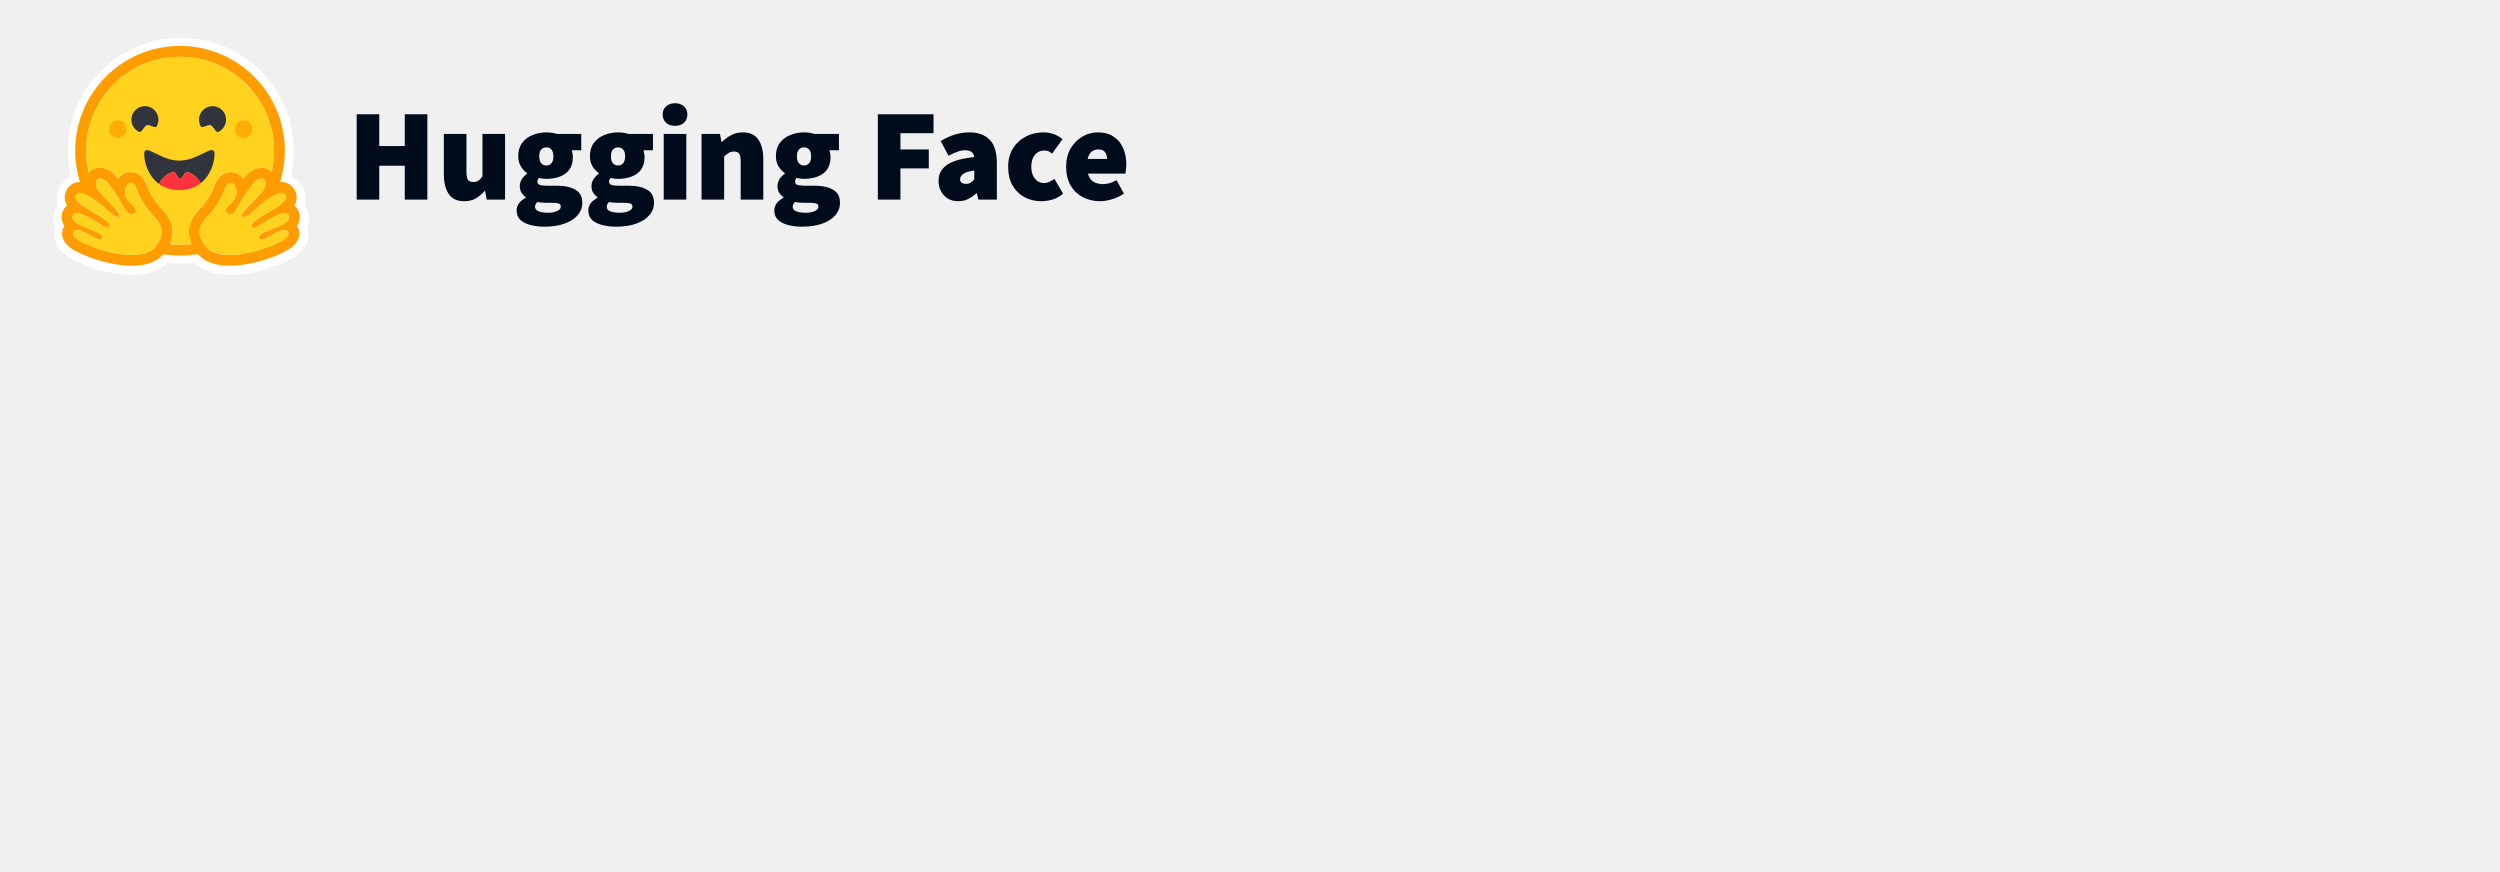
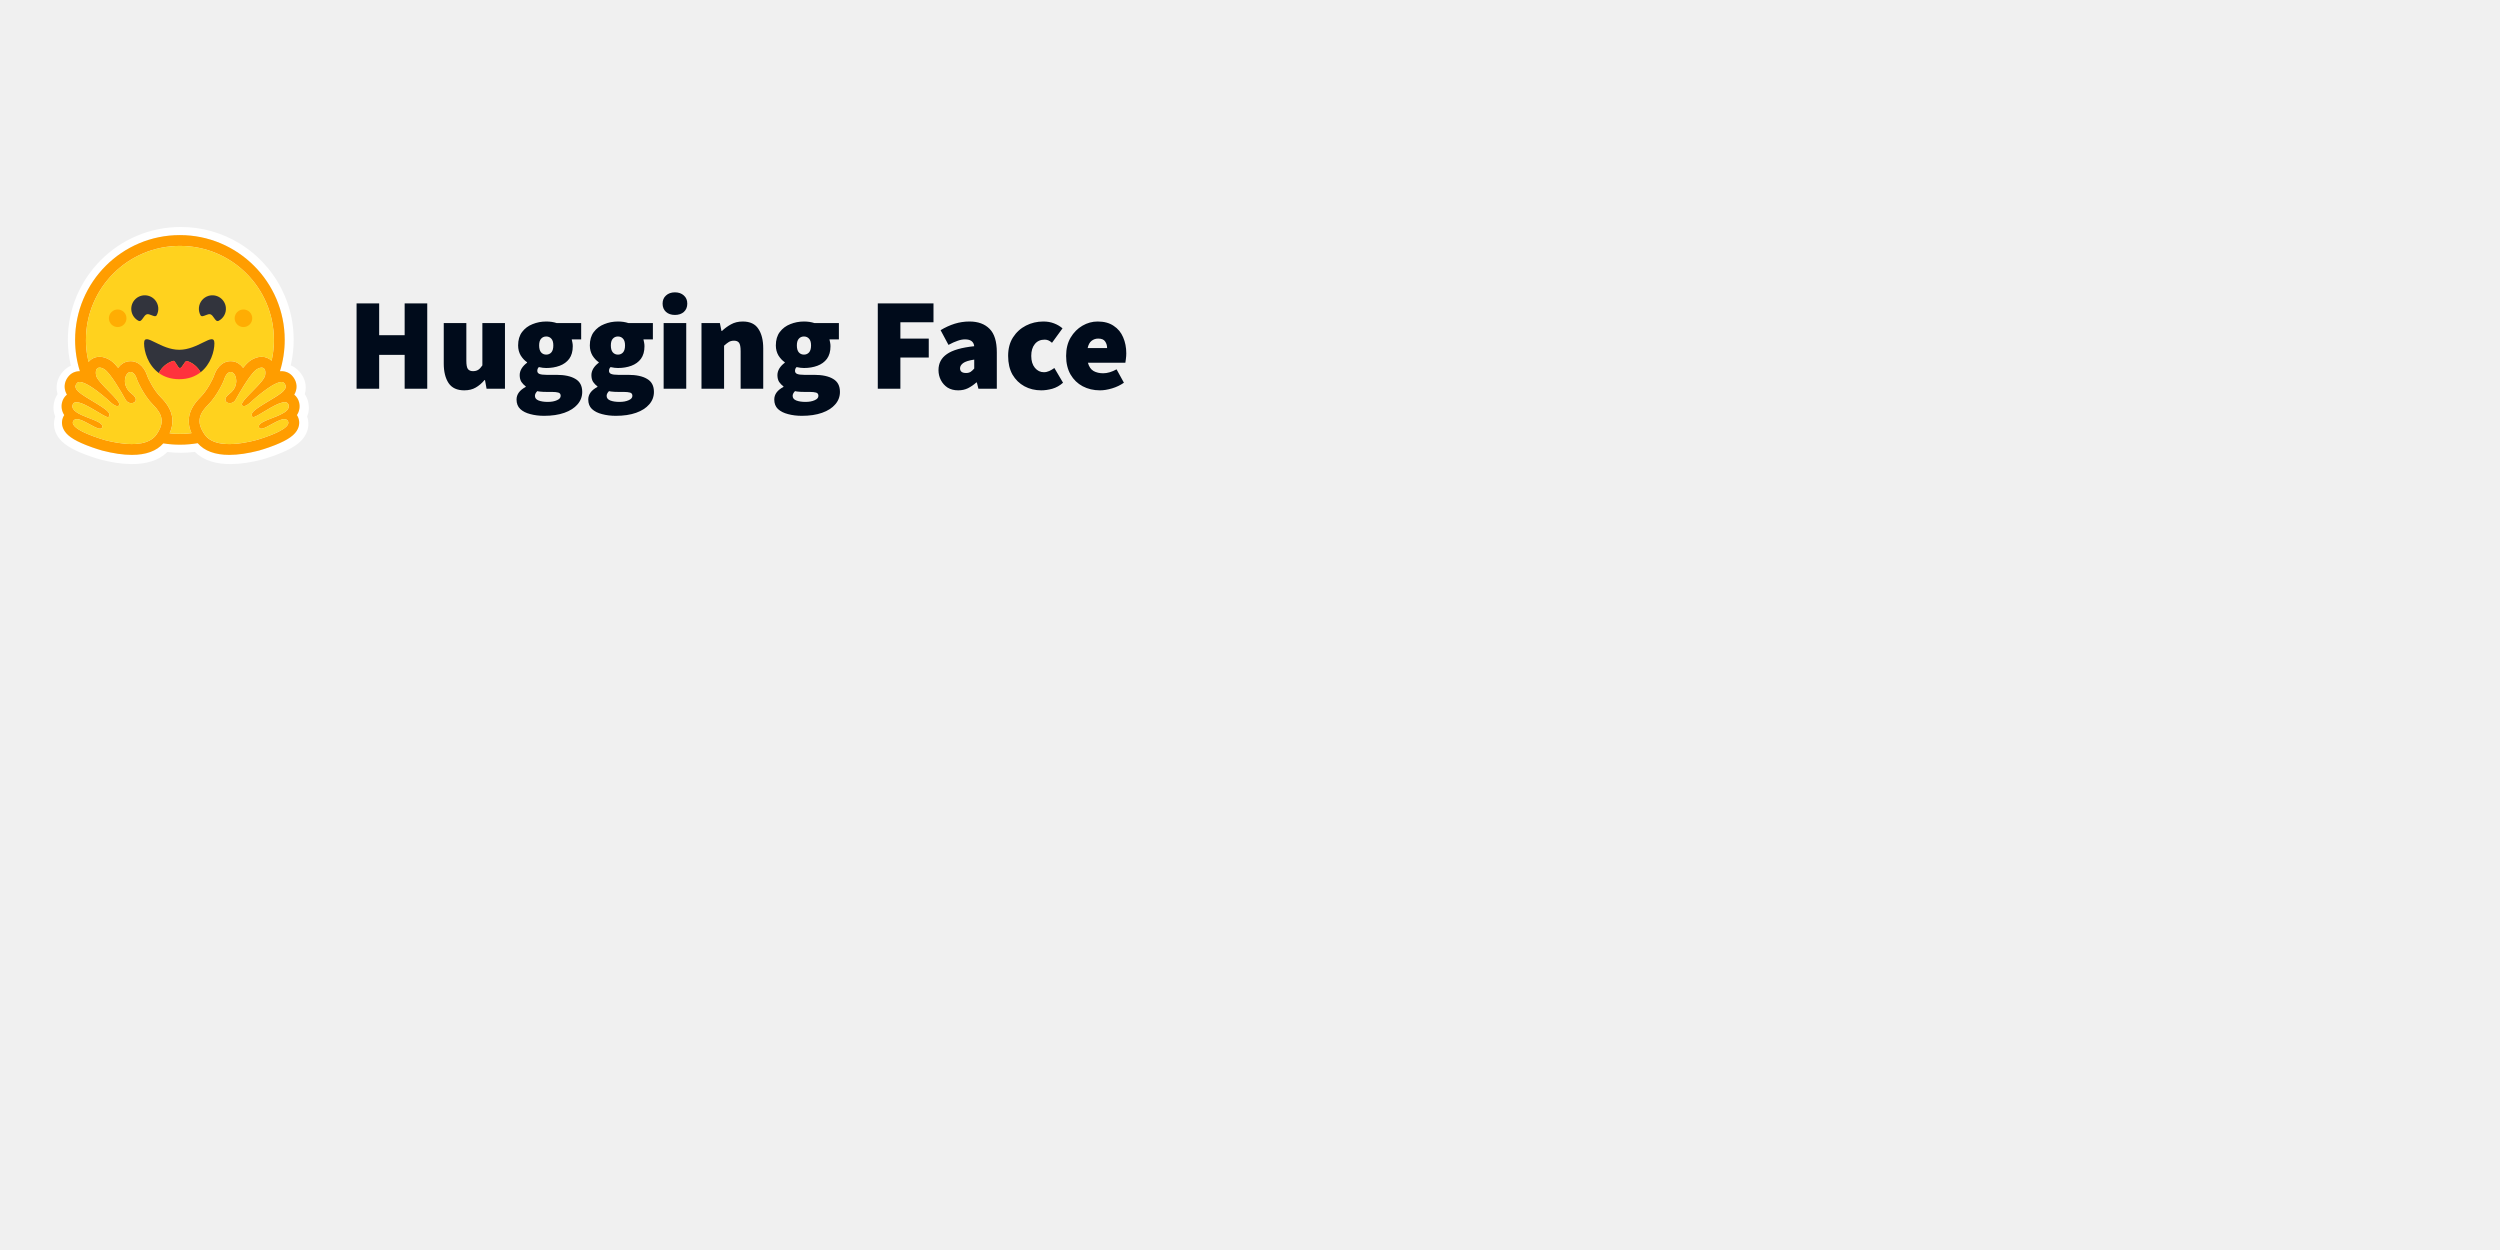
- <svg xmlns="http://www.w3.org/2000/svg" width="135" height="47.07" viewBox="0 0 2016 703" fill="none">
+ <svg xmlns="http://www.w3.org/2000/svg" width="200" height="100" viewBox="0 0 2016 703" fill="none">
  <path d="M287.541 161V92.145H305.761V117.78H326.312V92.145H344.532V161H326.312V133.67H305.761V161H287.541ZM374.366 162.271C368.575 162.271 364.373 160.329 361.76 156.445C359.147 152.49 357.841 147.229 357.841 140.661V108.035H376.061V138.331C376.061 141.721 376.485 143.98 377.332 145.11C378.25 146.24 379.592 146.805 381.358 146.805C383.052 146.805 384.465 146.452 385.595 145.746C386.725 145.04 387.855 143.839 388.985 142.144V108.035H407.205V161H392.374L391.103 154.009H390.679C388.561 156.551 386.195 158.564 383.582 160.047C381.04 161.53 377.968 162.271 374.366 162.271ZM438.785 182.822C434.76 182.822 431.052 182.363 427.662 181.445C424.273 180.597 421.554 179.22 419.506 177.313C417.528 175.407 416.54 172.864 416.54 169.686C416.54 165.52 419.011 162.13 423.955 159.517V159.093C422.601 158.092 421.42 156.875 420.459 155.492C419.541 154.009 419.082 152.172 419.082 149.983C419.082 148.147 419.612 146.346 420.671 144.581C421.801 142.815 423.249 141.297 425.014 140.026V139.602C423.107 138.331 421.413 136.53 419.93 134.199C418.517 131.798 417.811 129.079 417.811 126.043C417.811 121.664 418.87 118.063 420.989 115.238C423.178 112.342 426.003 110.224 429.463 108.882C432.924 107.47 436.596 106.763 440.48 106.763C443.587 106.763 446.412 107.187 448.954 108.035H468.658V121.17H461.031C461.242 121.806 461.419 122.618 461.56 123.606C461.772 124.595 461.878 125.619 461.878 126.678C461.878 130.845 460.925 134.235 459.018 136.848C457.111 139.39 454.534 141.262 451.285 142.462C448.036 143.663 444.435 144.263 440.48 144.263C438.715 144.263 436.737 144.016 434.548 143.521C433.7 144.298 433.277 145.322 433.277 146.593C433.277 147.723 433.842 148.535 434.972 149.03C436.172 149.524 438.079 149.771 440.692 149.771H448.637C455.275 149.771 460.395 150.866 463.997 153.055C467.669 155.174 469.505 158.669 469.505 163.542C469.505 167.356 468.234 170.71 465.692 173.606C463.22 176.501 459.689 178.761 455.098 180.385C450.508 182.01 445.07 182.822 438.785 182.822ZM440.48 133.458C442.175 133.458 443.552 132.858 444.611 131.657C445.671 130.457 446.2 128.585 446.2 126.043C446.2 123.571 445.671 121.77 444.611 120.64C443.552 119.44 442.175 118.84 440.48 118.84C438.785 118.84 437.408 119.44 436.349 120.64C435.289 121.77 434.76 123.571 434.76 126.043C434.76 128.585 435.289 130.457 436.349 131.657C437.408 132.858 438.785 133.458 440.48 133.458ZM441.751 171.593C444.717 171.593 447.189 171.134 449.166 170.216C451.144 169.368 452.132 168.203 452.132 166.72C452.132 165.308 451.497 164.425 450.226 164.072C449.025 163.719 447.295 163.542 445.035 163.542H440.904C438.785 163.542 437.161 163.472 436.031 163.33C434.972 163.26 434.054 163.119 433.277 162.907C432.006 164.178 431.37 165.449 431.37 166.72C431.37 168.415 432.323 169.651 434.23 170.428C436.208 171.205 438.715 171.593 441.751 171.593ZM496.613 182.822C492.587 182.822 488.88 182.363 485.49 181.445C482.1 180.597 479.381 179.22 477.333 177.313C475.356 175.407 474.367 172.864 474.367 169.686C474.367 165.52 476.839 162.13 481.782 159.517V159.093C480.428 158.092 479.247 156.875 478.287 155.492C477.368 154.009 476.909 152.172 476.909 149.983C476.909 148.147 477.439 146.346 478.498 144.581C479.628 142.815 481.076 141.297 482.842 140.026V139.602C480.935 138.331 479.24 136.53 477.757 134.199C476.344 131.798 475.638 129.079 475.638 126.043C475.638 121.664 476.698 118.063 478.816 115.238C481.005 112.342 483.83 110.224 487.291 108.882C490.751 107.47 494.423 106.763 498.307 106.763C501.415 106.763 504.24 107.187 506.782 108.035H526.485V121.17H518.858C519.07 121.806 519.246 122.618 519.388 123.606C519.599 124.595 519.705 125.619 519.705 126.678C519.705 130.845 518.752 134.235 516.845 136.848C514.939 139.39 512.361 141.262 509.112 142.462C505.864 143.663 502.262 144.263 498.307 144.263C496.542 144.263 494.565 144.016 492.375 143.521C491.528 144.298 491.104 145.322 491.104 146.593C491.104 147.723 491.669 148.535 492.799 149.03C494 149.524 495.906 149.771 498.519 149.771H506.464C513.102 149.771 518.222 150.866 521.824 153.055C525.496 155.174 527.332 158.669 527.332 163.542C527.332 167.356 526.061 170.71 523.519 173.606C521.047 176.501 517.516 178.761 512.926 180.385C508.336 182.01 502.898 182.822 496.613 182.822ZM498.307 133.458C500.002 133.458 501.379 132.858 502.439 131.657C503.498 130.457 504.028 128.585 504.028 126.043C504.028 123.571 503.498 121.77 502.439 120.64C501.379 119.44 500.002 118.84 498.307 118.84C496.613 118.84 495.235 119.44 494.176 120.64C493.117 121.77 492.587 123.571 492.587 126.043C492.587 128.585 493.117 130.457 494.176 131.657C495.235 132.858 496.613 133.458 498.307 133.458ZM499.579 171.593C502.545 171.593 505.016 171.134 506.994 170.216C508.971 169.368 509.96 168.203 509.96 166.72C509.96 165.308 509.324 164.425 508.053 164.072C506.853 163.719 505.122 163.542 502.862 163.542H498.731C496.613 163.542 494.988 163.472 493.858 163.33C492.799 163.26 491.881 163.119 491.104 162.907C489.833 164.178 489.197 165.449 489.197 166.72C489.197 168.415 490.151 169.651 492.058 170.428C494.035 171.205 496.542 171.593 499.579 171.593ZM535.161 161V108.035H553.381V161H535.161ZM544.271 101.467C541.305 101.467 538.903 100.655 537.067 99.031C535.231 97.336 534.313 95.111 534.313 92.357C534.313 89.603 535.231 87.413 537.067 85.789C538.903 84.094 541.305 83.247 544.271 83.247C547.237 83.247 549.638 84.094 551.474 85.789C553.31 87.413 554.228 89.603 554.228 92.357C554.228 95.111 553.31 97.336 551.474 99.031C549.638 100.655 547.237 101.467 544.271 101.467ZM565.678 161V108.035H580.508L581.779 114.39H582.203C584.321 112.342 586.723 110.577 589.406 109.094C592.16 107.54 595.338 106.763 598.94 106.763C604.801 106.763 609.003 108.741 611.546 112.696C614.159 116.58 615.465 121.806 615.465 128.373V161H597.245V130.704C597.245 127.314 596.821 125.054 595.974 123.924C595.126 122.794 593.785 122.229 591.948 122.229C590.254 122.229 588.841 122.582 587.711 123.289C586.581 123.995 585.31 124.984 583.898 126.255V161H565.678ZM646.612 182.822C642.587 182.822 638.879 182.363 635.489 181.445C632.1 180.597 629.381 179.22 627.333 177.313C625.355 175.407 624.367 172.864 624.367 169.686C624.367 165.52 626.838 162.13 631.782 159.517V159.093C630.428 158.092 629.247 156.875 628.286 155.492C627.368 154.009 626.909 152.172 626.909 149.983C626.909 148.147 627.439 146.346 628.498 144.581C629.628 142.815 631.076 141.297 632.841 140.026V139.602C630.934 138.331 629.239 136.53 627.756 134.199C626.344 131.798 625.638 129.079 625.638 126.043C625.638 121.664 626.697 118.063 628.816 115.238C631.005 112.342 633.83 110.224 637.29 108.882C640.751 107.47 644.423 106.763 648.307 106.763C651.414 106.763 654.239 107.187 656.781 108.035H676.484V121.17H668.857C669.069 121.806 669.246 122.618 669.387 123.606C669.599 124.595 669.705 125.619 669.705 126.678C669.705 130.845 668.752 134.235 666.845 136.848C664.938 139.39 662.36 141.262 659.112 142.462C655.863 143.663 652.262 144.263 648.307 144.263C646.541 144.263 644.564 144.016 642.375 143.521C641.527 144.298 641.104 145.322 641.104 146.593C641.104 147.723 641.669 148.535 642.799 149.03C643.999 149.524 645.906 149.771 648.519 149.771H656.464C663.102 149.771 668.222 150.866 671.824 153.055C675.496 155.174 677.332 158.669 677.332 163.542C677.332 167.356 676.061 170.71 673.518 173.606C671.047 176.501 667.516 178.761 662.925 180.385C658.335 182.01 652.897 182.822 646.612 182.822ZM648.307 133.458C650.002 133.458 651.379 132.858 652.438 131.657C653.498 130.457 654.027 128.585 654.027 126.043C654.027 123.571 653.498 121.77 652.438 120.64C651.379 119.44 650.002 118.84 648.307 118.84C646.612 118.84 645.235 119.44 644.176 120.64C643.116 121.77 642.587 123.571 642.587 126.043C642.587 128.585 643.116 130.457 644.176 131.657C645.235 132.858 646.612 133.458 648.307 133.458ZM649.578 171.593C652.544 171.593 655.016 171.134 656.993 170.216C658.971 169.368 659.959 168.203 659.959 166.72C659.959 165.308 659.324 164.425 658.053 164.072C656.852 163.719 655.122 163.542 652.862 163.542H648.731C646.612 163.542 644.988 163.472 643.858 163.33C642.799 163.26 641.88 163.119 641.104 162.907C639.832 164.178 639.197 165.449 639.197 166.72C639.197 168.415 640.15 169.651 642.057 170.428C644.034 171.205 646.541 171.593 649.578 171.593ZM707.85 161V92.145H752.764V107.399H726.07V120.534H748.951V135.788H726.07V161H707.85ZM772.689 162.271C769.37 162.271 766.51 161.53 764.109 160.047C761.817 158.535 759.955 156.455 758.707 154.009C757.435 151.537 756.8 148.853 756.8 145.958C756.8 140.449 759.06 136.142 763.579 133.034C768.099 129.856 775.444 127.738 785.613 126.678C785.189 123.006 782.717 121.17 778.198 121.17C776.291 121.17 774.278 121.558 772.16 122.335C770.041 123.041 767.605 124.136 764.85 125.619L758.495 113.755C762.238 111.495 766.016 109.765 769.829 108.564C773.706 107.365 777.741 106.758 781.799 106.763C788.72 106.763 794.123 108.741 798.007 112.696C801.891 116.58 803.833 122.865 803.833 131.551V161H789.003L787.732 155.915H787.308C785.189 157.822 782.929 159.376 780.528 160.576C778.198 161.706 775.585 162.271 772.689 162.271ZM779.045 148.288C780.528 148.288 781.764 147.97 782.753 147.335C783.741 146.629 784.695 145.746 785.613 144.687V137.483C781.305 138.119 778.304 139.072 776.609 140.343C774.985 141.615 774.172 142.992 774.172 144.475C774.172 147.017 775.797 148.288 779.045 148.288ZM839.652 162.271C834.638 162.271 830.118 161.176 826.093 158.987C822.067 156.798 818.854 153.655 816.453 149.559C814.122 145.393 812.957 140.379 812.957 134.517C812.957 128.656 814.264 123.677 816.877 119.581C819.56 115.414 823.056 112.237 827.364 110.047C831.671 107.858 836.332 106.763 841.346 106.763C844.524 106.763 847.385 107.258 849.927 108.246C852.54 109.235 854.835 110.577 856.812 112.272L848.338 123.924C847.208 122.936 846.184 122.265 845.266 121.912C844.354 121.559 843.384 121.38 842.406 121.382C839.016 121.382 836.368 122.582 834.461 124.984C832.554 127.314 831.601 130.492 831.601 134.517C831.601 138.543 832.59 141.756 834.567 144.157C836.544 146.487 838.945 147.653 841.77 147.653C843.253 147.653 844.701 147.335 846.113 146.699C847.561 146.014 848.944 145.198 850.245 144.263L857.236 156.127C854.623 158.458 851.728 160.082 848.55 161C845.372 161.847 842.406 162.271 839.652 162.271ZM887.046 162.271C881.89 162.271 877.229 161.176 873.063 158.987C868.967 156.798 865.718 153.655 863.317 149.559C860.916 145.393 859.716 140.379 859.716 134.517C859.716 128.797 860.916 123.889 863.317 119.793C865.789 115.626 868.967 112.413 872.851 110.153C876.735 107.893 880.831 106.763 885.139 106.763C890.365 106.763 894.673 107.929 898.062 110.259C901.523 112.519 904.065 115.591 905.689 119.475C907.384 123.359 908.232 127.667 908.232 132.399C908.232 133.952 908.126 135.471 907.914 136.954C907.773 138.366 907.631 139.39 907.49 140.026H877.3C878.147 143.204 879.666 145.428 881.855 146.699C884.044 147.9 886.622 148.5 889.588 148.5C892.978 148.5 896.579 147.441 900.393 145.322L906.325 156.127C903.5 158.104 900.322 159.623 896.791 160.682C893.26 161.741 890.012 162.271 887.046 162.271ZM877.088 128.161H892.766C892.766 126.113 892.236 124.348 891.177 122.865C890.188 121.311 888.317 120.534 885.563 120.534C883.585 120.534 881.82 121.135 880.266 122.335C878.712 123.536 877.653 125.478 877.088 128.161Z" fill="#000B1B" />
  <path d="M248.378 171.091C247.841 169.064 246.971 167.141 245.804 165.399C246.054 164.481 246.244 163.549 246.372 162.608C247.2 156.632 245.129 151.161 241.224 146.927C239.109 144.615 236.842 143.089 234.441 142.152C236.017 135.409 236.815 128.508 236.819 121.583C236.819 118.421 236.64 115.323 236.34 112.271C236.183 110.747 235.994 109.226 235.773 107.71C235.085 103.237 234.065 98.821 232.721 94.5C231.84 91.661 230.821 88.866 229.668 86.126C227.939 82.068 225.92 78.14 223.627 74.372C222.122 71.866 220.484 69.442 218.719 67.111C217.854 65.934 216.953 64.785 216.015 63.665C213.237 60.288 210.219 57.118 206.982 54.178C205.908 53.19 204.803 52.236 203.668 51.317C202.551 50.385 201.409 49.483 200.244 48.612C197.899 46.867 195.475 45.229 192.981 43.705C179.2 35.335 163.039 30.536 145.766 30.536C95.475 30.536 54.714 71.298 54.714 121.587C54.713 128.599 55.525 135.587 57.135 142.411C54.975 143.349 52.904 144.81 50.985 146.925C47.081 151.156 45.009 156.608 45.838 162.583C45.963 163.533 46.153 164.473 46.405 165.397C45.239 167.14 44.369 169.064 43.831 171.091C42.631 175.652 43.026 179.765 44.551 183.368C42.894 188.079 43.308 193.095 45.467 197.456C47.037 200.641 49.284 203.104 52.053 205.307C55.346 207.924 59.468 210.149 64.441 212.282C70.373 214.812 77.613 217.189 80.906 218.061C89.412 220.264 97.568 221.66 105.835 221.727C117.611 221.837 127.753 219.067 135.015 211.98C138.582 212.417 142.172 212.636 145.766 212.635C149.563 212.627 153.356 212.387 157.124 211.919C164.368 219.051 174.549 221.846 186.369 221.733C194.634 221.668 202.79 220.272 211.274 218.066C214.589 217.194 221.827 214.817 227.762 212.288C232.735 210.15 236.856 207.926 240.172 205.312C242.92 203.11 245.165 200.646 246.736 197.461C248.917 193.1 249.31 188.084 247.674 183.373C249.185 179.77 249.577 175.648 248.378 171.091ZM239.939 183.063C241.61 186.234 241.717 189.817 240.242 193.154C238.006 198.212 232.452 202.195 221.665 206.472C214.958 209.133 208.815 210.833 208.761 210.849C199.889 213.15 191.865 214.318 184.919 214.318C173.417 214.318 164.859 211.145 159.431 204.877C150.252 206.44 140.879 206.493 131.683 205.034C126.249 211.198 117.738 214.318 106.333 214.318C99.386 214.318 91.363 213.15 82.491 210.849C82.436 210.833 76.297 209.133 69.587 206.472C58.8 202.195 53.245 198.214 51.01 193.154C49.535 189.817 49.642 186.234 51.313 183.063C51.468 182.769 51.633 182.481 51.81 182.204C50.809 180.7 50.137 179 49.839 177.218C49.541 175.436 49.624 173.61 50.082 171.862C50.746 169.34 52.118 167.242 53.98 165.735C53.084 164.261 52.495 162.621 52.25 160.913C51.714 157.199 52.946 153.49 55.72 150.467C57.879 148.114 60.932 146.819 64.313 146.819H64.403C61.854 138.65 60.562 130.141 60.57 121.584C60.57 74.912 98.407 37.074 145.084 37.074C191.762 37.074 229.598 74.909 229.598 121.584C229.604 130.164 228.303 138.695 225.739 146.883C226.147 146.843 226.547 146.822 226.939 146.822C230.319 146.822 233.373 148.116 235.532 150.469C238.304 153.49 239.539 157.202 239.002 160.915C238.757 162.623 238.169 164.264 237.272 165.738C239.134 167.244 240.506 169.342 241.17 171.865C241.627 173.613 241.71 175.438 241.412 177.221C241.114 179.003 240.443 180.702 239.442 182.207C239.619 182.481 239.786 182.769 239.939 183.063Z" fill="white" />
  <path d="M239.442 182.207C240.443 180.702 241.114 179.003 241.412 177.221C241.71 175.438 241.627 173.613 241.17 171.865C240.506 169.343 239.134 167.245 237.272 165.738C238.168 164.264 238.757 162.624 239.002 160.916C239.538 157.202 238.306 153.493 235.532 150.47C233.373 148.117 230.319 146.822 226.939 146.822C226.546 146.822 226.147 146.842 225.739 146.883C228.3 138.695 229.599 130.164 229.591 121.585C229.591 74.914 191.754 37.075 145.081 37.075C98.408 37.075 60.567 74.91 60.567 121.585C60.559 130.142 61.851 138.651 64.4 146.82H64.31C60.93 146.82 57.877 148.115 55.718 150.468C52.946 153.489 51.712 157.2 52.248 160.914C52.493 162.622 53.081 164.262 53.978 165.736C52.116 167.243 50.744 169.341 50.081 171.864C49.623 173.612 49.541 175.438 49.839 177.221C50.137 179.003 50.809 180.703 51.811 182.207C51.632 182.484 51.468 182.772 51.314 183.066C49.644 186.237 49.536 189.82 51.011 193.157C53.246 198.214 58.801 202.199 69.588 206.475C76.295 209.136 82.438 210.836 82.492 210.852C91.364 213.153 99.387 214.322 106.333 214.322C117.739 214.322 126.249 211.202 131.684 205.037C140.88 206.496 150.253 206.443 159.432 204.88C164.859 211.148 173.418 214.322 184.92 214.322C191.866 214.322 199.89 213.153 208.762 210.852C208.816 210.836 214.956 209.136 221.666 206.475C232.453 202.199 238.008 198.214 240.243 193.157C241.718 189.82 241.611 186.237 239.94 183.066C239.787 182.769 239.619 182.482 239.442 182.207ZM127.795 195.387C127.327 196.206 126.826 197.005 126.292 197.782C124.887 199.839 123.039 201.41 120.895 202.579C116.794 204.814 111.605 205.596 106.332 205.596C98.004 205.596 89.466 203.647 84.68 202.405C84.445 202.344 55.346 194.125 59.03 187.129C59.65 185.953 60.671 185.483 61.955 185.483C67.142 185.483 76.587 193.207 80.647 193.207C81.553 193.207 82.193 192.82 82.454 191.879C84.184 185.674 56.161 183.066 58.521 174.082C58.938 172.492 60.067 171.847 61.656 171.847C68.513 171.846 83.905 183.906 87.124 183.906C87.371 183.906 87.548 183.834 87.644 183.682L87.686 183.613C89.196 181.118 88.33 179.304 77.978 172.964L76.984 172.359C65.594 165.464 57.598 161.316 62.146 156.366C62.669 155.794 63.41 155.541 64.311 155.541C65.38 155.541 66.673 155.899 68.097 156.498C74.113 159.035 82.451 165.954 85.934 168.972C86.961 169.866 87.566 170.412 87.566 170.412C87.566 170.412 91.976 174.998 94.643 174.998C95.257 174.998 95.777 174.757 96.13 174.158C98.022 170.97 78.567 156.228 77.47 150.146C76.727 146.024 77.992 143.937 80.333 143.937C81.445 143.937 82.803 144.41 84.302 145.361C88.952 148.313 97.93 163.741 101.217 169.742C102.319 171.754 104.2 172.604 105.895 172.604C109.258 172.604 111.887 169.261 106.203 165.013C97.66 158.62 100.658 148.172 104.735 147.529C104.909 147.502 105.085 147.488 105.26 147.487C108.968 147.487 110.604 153.877 110.604 153.877C110.604 153.877 115.397 165.915 123.632 174.143C131.105 181.612 132.148 187.742 127.795 195.387ZM154.424 196.797L153.997 196.848L153.268 196.932C152.885 196.971 152.502 197.009 152.117 197.045L151.741 197.079L151.399 197.108L150.912 197.147C150.733 197.16 150.554 197.174 150.375 197.185L149.839 197.221L149.721 197.228L149.299 197.253L149.12 197.262L148.62 197.287L148.039 197.311L147.511 197.329L147.159 197.339H146.981C146.871 197.339 146.762 197.345 146.652 197.346H146.477C146.367 197.346 146.258 197.346 146.148 197.352L145.701 197.357H145.075C144.584 197.357 144.095 197.352 143.606 197.343L143.21 197.334C143.098 197.334 142.985 197.328 142.873 197.325L142.454 197.312L141.932 197.292L141.463 197.272L141.341 197.267L140.894 197.243C140.77 197.236 140.646 197.23 140.523 197.222L140.234 197.205C139.871 197.182 139.508 197.156 139.145 197.128L138.765 197.098L138.285 197.057L137.724 197.005C137.411 196.976 137.098 196.944 136.785 196.909H136.77C141.34 186.714 139.029 177.193 129.794 167.965C123.738 161.917 119.708 152.984 118.873 151.023C117.181 145.218 112.702 138.765 105.265 138.765C104.636 138.766 104.009 138.816 103.388 138.914C100.129 139.426 97.281 141.302 95.249 144.124C93.054 141.393 90.919 139.222 88.989 137.995C86.079 136.151 83.176 135.215 80.346 135.215C76.816 135.215 73.659 136.665 71.459 139.295L71.404 139.362L71.28 138.841L71.275 138.819C70.857 137.029 70.505 135.223 70.221 133.407C70.221 133.394 70.221 133.382 70.215 133.37L70.153 132.959C70.12 132.737 70.087 132.514 70.055 132.292C70.029 132.107 70.003 131.922 69.979 131.738C69.955 131.554 69.929 131.369 69.907 131.184C69.883 130.998 69.861 130.813 69.839 130.628C69.818 130.452 69.798 130.276 69.778 130.1L69.772 130.055C69.682 129.243 69.605 128.43 69.54 127.616L69.505 127.145C69.495 127.016 69.486 126.886 69.478 126.755C69.478 126.725 69.474 126.694 69.472 126.666L69.439 126.144C69.427 125.955 69.418 125.766 69.408 125.577C69.398 125.389 69.388 125.2 69.38 125.01L69.36 124.515L69.354 124.365L69.339 123.907L69.328 123.519C69.328 123.364 69.321 123.208 69.318 123.053L69.31 122.564C69.308 122.401 69.31 122.239 69.306 122.076C69.301 121.912 69.306 121.749 69.306 121.585C69.306 79.733 103.237 45.802 145.093 45.802C186.949 45.802 220.879 79.731 220.879 121.585V122.564C220.879 122.727 220.875 122.891 220.871 123.053C220.871 123.189 220.866 123.322 220.862 123.458C220.862 123.579 220.857 123.699 220.852 123.816C220.852 123.969 220.843 124.121 220.838 124.274V124.287C220.825 124.619 220.811 124.951 220.797 125.283L220.791 125.393L220.765 125.889L220.741 126.282C220.685 127.213 220.612 128.144 220.523 129.073V129.086C220.507 129.26 220.489 129.435 220.47 129.609C220.426 130.014 220.381 130.419 220.336 130.824L220.285 131.231L220.222 131.709C220.2 131.884 220.176 132.058 220.151 132.232C220.124 132.427 220.095 132.621 220.067 132.815L219.997 133.273L219.915 133.793C219.887 133.966 219.859 134.138 219.826 134.311C219.792 134.483 219.766 134.655 219.736 134.828C219.676 135.172 219.614 135.515 219.547 135.858C219.414 136.541 219.275 137.222 219.128 137.902C219.091 138.071 219.053 138.241 219.014 138.41C216.881 136.337 214.057 135.208 210.941 135.208C208.114 135.208 205.208 136.143 202.299 137.988C200.368 139.214 198.235 141.386 196.038 144.117C194.003 141.294 191.155 139.419 187.9 138.906C187.279 138.809 186.651 138.759 186.022 138.758C178.583 138.758 174.107 145.211 172.414 151.016C171.575 152.977 167.545 161.909 161.482 167.967C152.254 177.165 149.925 186.644 154.424 196.797ZM232.664 176.389L232.634 176.478C232.613 176.535 232.592 176.592 232.569 176.648C232.533 176.733 232.495 176.816 232.455 176.899C232.358 177.097 232.248 177.289 232.127 177.473C231.96 177.722 231.777 177.96 231.578 178.184C231.532 178.236 231.488 178.287 231.436 178.338C231.366 178.415 231.291 178.49 231.217 178.565C229.87 179.9 227.818 181.069 225.498 182.143C225.235 182.262 224.969 182.381 224.699 182.5L224.431 182.619C224.252 182.698 224.074 182.777 223.886 182.854C223.703 182.932 223.519 183.009 223.335 183.085L222.777 183.316C221.472 183.853 220.135 184.364 218.83 184.87L218.273 185.086L217.721 185.302C217.355 185.445 216.993 185.588 216.636 185.731L216.105 185.945L215.584 186.159L215.327 186.266C215.157 186.338 214.989 186.408 214.823 186.48C210.985 188.126 208.225 189.801 208.805 191.88C208.821 191.939 208.839 191.995 208.859 192.049C208.911 192.203 208.982 192.349 209.07 192.485C209.122 192.567 209.182 192.644 209.249 192.714C209.931 193.422 211.172 193.31 212.737 192.748C212.864 192.702 212.994 192.653 213.125 192.601C213.215 192.567 213.304 192.531 213.394 192.495L213.529 192.438C213.887 192.286 214.266 192.117 214.654 191.932C214.751 191.887 214.849 191.843 214.947 191.791C216.86 190.856 219.029 189.595 221.181 188.448C221.511 188.269 221.842 188.098 222.171 187.928C222.709 187.649 223.252 187.38 223.8 187.123C225.838 186.165 227.753 185.485 229.294 185.485C230.016 185.485 230.655 185.633 231.186 185.973L231.275 186.032C231.544 186.222 231.778 186.455 231.969 186.723C232.013 186.786 232.059 186.851 232.098 186.918C232.14 186.987 232.18 187.058 232.218 187.13C232.979 188.574 232.342 190.071 230.852 191.538C229.421 192.946 227.195 194.327 224.664 195.606C224.477 195.701 224.288 195.796 224.098 195.888C216.567 199.586 206.707 202.371 206.569 202.406C203.941 203.087 200.183 203.982 195.95 204.651L195.323 204.748L195.221 204.763C194.261 204.907 193.298 205.034 192.333 205.144L192.244 205.153C190.489 205.353 188.689 205.498 186.886 205.559H186.859C186.211 205.583 185.564 205.594 184.916 205.594H184.17C183.182 205.58 182.195 205.536 181.21 205.46C181.187 205.46 181.163 205.46 181.139 205.455C180.787 205.428 180.434 205.395 180.083 205.356C179.479 205.291 178.876 205.211 178.275 205.117C178.041 205.078 177.791 205.037 177.55 204.995C177.44 204.975 177.331 204.955 177.222 204.933L177.196 204.928C176.849 204.862 176.504 204.789 176.16 204.71C175.961 204.665 175.761 204.62 175.564 204.567L175.446 204.536C175.348 204.512 175.252 204.486 175.156 204.46L175.103 204.446L174.794 204.357C174.682 204.325 174.571 204.292 174.459 204.259L174.419 204.247L174.128 204.158C174.018 204.124 173.909 204.088 173.8 204.053C173.71 204.023 173.621 203.992 173.531 203.963L173.334 203.894C173.144 203.828 172.956 203.758 172.768 203.686L172.59 203.617L172.443 203.558C172.16 203.444 171.878 203.325 171.599 203.2L171.413 203.111L171.382 203.097C171.316 203.066 171.251 203.035 171.185 203.007C171.056 202.945 170.928 202.881 170.801 202.816L170.763 202.797L170.579 202.7C170.252 202.53 169.931 202.348 169.617 202.154L169.445 202.049C169.356 201.995 169.275 201.94 169.19 201.885L168.966 201.736C168.885 201.682 168.804 201.627 168.725 201.57L168.581 201.468C168.429 201.359 168.28 201.248 168.133 201.133C168.055 201.073 167.978 201.011 167.901 200.954C167.73 200.817 167.563 200.676 167.398 200.531L167.391 200.525C167.23 200.386 167.073 200.242 166.92 200.095L166.912 200.085C166.832 200.009 166.754 199.933 166.676 199.854C166.599 199.775 166.521 199.697 166.446 199.618C166.37 199.538 166.294 199.457 166.22 199.374C166.148 199.296 166.078 199.217 166.008 199.137L165.984 199.11C165.623 198.691 165.285 198.252 164.972 197.795L164.848 197.612C164.766 197.491 164.685 197.369 164.605 197.247L164.369 196.884C164.253 196.707 164.14 196.528 164.03 196.348C163.951 196.22 163.873 196.092 163.796 195.963C163.731 195.853 163.666 195.744 163.604 195.636C163.569 195.577 163.536 195.517 163.503 195.457C163.47 195.395 163.431 195.332 163.396 195.269L163.34 195.17C163.321 195.137 163.315 195.127 163.305 195.105C163.237 194.986 163.171 194.865 163.107 194.742C163.078 194.689 163.049 194.635 163.018 194.582L162.928 194.41L162.839 194.239L162.667 193.892C162.639 193.835 162.612 193.778 162.585 193.721C162.526 193.598 162.47 193.477 162.414 193.356C162.392 193.307 162.369 193.258 162.349 193.209C162.272 193.042 162.199 192.873 162.13 192.702C162.083 192.589 162.04 192.477 161.994 192.365C161.865 192.035 161.744 191.702 161.633 191.365C161.6 191.265 161.567 191.166 161.538 191.066C161.466 190.839 161.401 190.61 161.343 190.379C161.272 190.11 161.209 189.838 161.156 189.565C161.122 189.404 161.092 189.242 161.067 189.079C161.04 188.918 161.017 188.757 160.998 188.597C160.957 188.278 160.928 187.958 160.911 187.637C160.911 187.584 160.906 187.53 160.905 187.477C160.9 187.371 160.897 187.265 160.896 187.159C160.84 182.887 163.003 178.778 167.626 174.157C175.86 165.93 180.654 153.891 180.654 153.891C180.654 153.891 180.783 153.386 181.052 152.66C181.142 152.419 181.236 152.179 181.335 151.942C181.448 151.674 181.569 151.409 181.699 151.149L181.737 151.073C181.904 150.741 182.085 150.418 182.282 150.103C182.327 150.03 182.371 149.957 182.423 149.885C182.569 149.667 182.724 149.456 182.887 149.251C183.013 149.094 183.147 148.942 183.288 148.798C183.766 148.306 184.311 147.904 184.928 147.689L185.006 147.664C185.058 147.647 185.109 147.631 185.162 147.616C185.224 147.6 185.286 147.585 185.348 147.572L185.376 147.567C185.507 147.541 185.638 147.523 185.771 147.514H185.783C185.852 147.514 185.921 147.507 185.992 147.507C186.169 147.508 186.345 147.522 186.52 147.549C187.262 147.666 187.969 148.108 188.577 148.79L188.659 148.886C188.857 149.118 189.037 149.366 189.197 149.626C189.317 149.819 189.43 150.022 189.537 150.235C189.58 150.325 189.621 150.407 189.662 150.495C189.682 150.54 189.702 150.584 189.721 150.63C189.761 150.719 189.798 150.809 189.835 150.903C190.044 151.439 190.206 151.992 190.32 152.556C190.441 153.165 190.511 153.783 190.531 154.404C190.538 154.677 190.538 154.953 190.531 155.233C190.526 155.339 190.521 155.446 190.513 155.553C190.431 156.742 190.172 157.912 189.744 159.025C189.701 159.135 189.654 159.247 189.61 159.359C189.395 159.873 189.145 160.371 188.863 160.851C188.702 161.125 188.528 161.397 188.342 161.667L188.228 161.829C187.787 162.445 187.295 163.023 186.757 163.557C186.227 164.088 185.659 164.579 185.058 165.028C184.455 165.473 183.89 165.967 183.368 166.504C181.865 168.082 181.515 169.473 181.853 170.528C181.893 170.647 181.94 170.764 181.994 170.877C182.119 171.122 182.281 171.347 182.475 171.543L182.528 171.596C182.583 171.649 182.641 171.7 182.7 171.749L182.76 171.798C182.906 171.91 183.06 172.01 183.221 172.097C183.267 172.122 183.31 172.147 183.363 172.171C183.584 172.281 183.815 172.369 184.053 172.436L184.119 172.453L184.208 172.477L184.286 172.496L184.369 172.514L184.452 172.531L184.531 172.544C184.59 172.555 184.65 172.564 184.709 172.572L184.767 172.58L184.87 172.591L184.934 172.597L185.04 172.605H185.101L185.211 172.61H185.558L185.657 172.605L185.771 172.598L185.91 172.585L186.04 172.569C186.069 172.569 186.099 172.561 186.129 172.556C186.587 172.489 187.033 172.36 187.455 172.172C187.545 172.134 187.634 172.092 187.716 172.048C187.892 171.96 188.063 171.861 188.227 171.752C188.456 171.602 188.672 171.433 188.875 171.249L189.016 171.115C189.038 171.093 189.061 171.072 189.082 171.049C189.22 170.911 189.35 170.765 189.471 170.612C189.685 170.342 189.875 170.055 190.04 169.753C191.997 166.195 194.048 162.689 196.191 159.24L196.485 158.769L196.782 158.297C196.931 158.059 197.08 157.823 197.229 157.59L197.38 157.355L197.681 156.886C198.085 156.261 198.49 155.643 198.898 155.031L199.203 154.575C199.815 153.669 200.426 152.787 201.03 151.948L201.332 151.534C201.989 150.626 202.674 149.739 203.385 148.873L203.668 148.535C203.714 148.478 203.757 148.423 203.808 148.368L204.085 148.047C204.131 147.994 204.175 147.942 204.223 147.891L204.491 147.588L204.626 147.442C204.756 147.301 204.888 147.162 205.022 147.024C205.112 146.935 205.195 146.845 205.282 146.762C205.789 146.243 206.348 145.778 206.951 145.375L207.09 145.286L207.231 145.196C207.321 145.14 207.412 145.086 207.505 145.035C209.869 143.694 211.827 143.595 212.953 144.721C213.636 145.404 214.013 146.535 213.993 148.108C213.993 148.178 213.993 148.247 213.987 148.319V148.397C213.987 148.468 213.981 148.541 213.976 148.614C213.976 148.703 213.965 148.793 213.956 148.882C213.947 148.972 213.943 149.04 213.934 149.119C213.934 149.142 213.929 149.165 213.926 149.188C213.919 149.258 213.91 149.329 213.901 149.399C213.901 149.421 213.901 149.442 213.892 149.464C213.882 149.559 213.868 149.654 213.851 149.748C213.84 149.835 213.826 149.922 213.809 150.009C213.802 150.059 213.792 150.108 213.784 150.158C213.758 150.3 213.724 150.441 213.683 150.579C213.606 150.837 213.512 151.09 213.401 151.336C213.353 151.443 213.302 151.55 213.25 151.655C213.142 151.872 213.02 152.094 212.886 152.324C212.819 152.437 212.75 152.554 212.676 152.671L212.564 152.849C212.45 153.028 212.331 153.209 212.207 153.392C212.083 153.575 211.95 153.762 211.807 153.951C211.622 154.203 211.427 154.46 211.221 154.72L211.065 154.917C210.624 155.466 210.172 156.006 209.71 156.537L209.343 156.952L209.156 157.162C208.901 157.447 208.645 157.73 208.387 158.011L208.189 158.225C208.058 158.367 207.921 158.511 207.79 158.654C207.656 158.799 207.52 158.943 207.384 159.087L206.972 159.521L206.555 159.956C206.416 160.101 206.276 160.248 206.135 160.393L205.286 161.268C201.231 165.427 196.958 169.572 195.512 172.156C195.416 172.325 195.329 172.498 195.25 172.675C195.045 173.145 194.959 173.547 195.017 173.872C195.036 173.979 195.074 174.082 195.129 174.175C195.211 174.316 195.31 174.446 195.424 174.562C195.477 174.614 195.532 174.663 195.592 174.707C195.889 174.919 196.249 175.028 196.614 175.017H196.728L196.845 175.009L196.963 174.995L197.06 174.981C197.073 174.98 197.086 174.977 197.099 174.974L197.188 174.957L197.212 174.951L197.31 174.93L197.345 174.921L197.45 174.894L197.575 174.857C197.657 174.832 197.739 174.804 197.823 174.773C198.004 174.709 198.181 174.635 198.354 174.552C198.398 174.531 198.443 174.511 198.486 174.488L198.619 174.422C198.793 174.334 198.966 174.239 199.14 174.136C199.279 174.054 199.417 173.97 199.555 173.881L199.689 173.792C199.733 173.764 199.778 173.735 199.822 173.702L199.955 173.613L200.025 173.564L200.217 173.43C200.396 173.306 200.563 173.179 200.733 173.05L200.748 173.039L201.016 172.831C201.383 172.541 201.732 172.249 202.047 171.974L202.257 171.789L202.277 171.771L202.386 171.674C202.644 171.443 202.874 171.227 203.066 171.048L203.144 170.972L203.333 170.793L203.446 170.683L203.485 170.643L203.496 170.632C203.592 170.536 203.592 170.536 203.688 170.439L203.696 170.431L203.732 170.399C203.743 170.387 203.758 170.375 203.775 170.36L203.789 170.347L203.827 170.313L204.03 170.134L204.144 170.031C204.2 169.983 204.261 169.928 204.323 169.869L204.46 169.749C204.484 169.729 204.508 169.706 204.533 169.684L204.676 169.559L204.887 169.375L204.998 169.278C205.433 168.899 205.963 168.442 206.57 167.927L206.819 167.717L207.231 167.372L207.651 167.02C208.201 166.564 208.793 166.079 209.419 165.575L209.83 165.245C210.18 164.967 210.54 164.682 210.904 164.396C211.05 164.281 211.199 164.166 211.351 164.052C211.724 163.764 212.099 163.477 212.475 163.194C213.333 162.546 214.218 161.897 215.113 161.264L215.498 160.997C215.766 160.811 216.034 160.626 216.303 160.445L216.546 160.28C217.027 159.956 217.512 159.639 218.001 159.329L218.244 159.176L218.485 159.026C218.726 158.877 218.967 158.729 219.205 158.586L219.444 158.444L219.923 158.165C220.08 158.074 220.236 157.985 220.392 157.897L220.486 157.844L220.858 157.641C221.012 157.557 221.167 157.476 221.32 157.397L221.55 157.279L221.772 157.166C222.28 156.911 222.797 156.675 223.323 156.459C223.395 156.429 223.466 156.4 223.537 156.369C223.678 156.31 223.818 156.256 223.957 156.208C224.096 156.161 224.233 156.112 224.368 156.064C224.491 156.023 224.61 155.985 224.726 155.949L224.765 155.937C224.827 155.918 224.889 155.9 224.951 155.884L224.969 155.879C225.095 155.843 225.221 155.81 225.348 155.78H225.358C225.545 155.735 225.727 155.697 225.905 155.667C225.966 155.657 226.026 155.647 226.084 155.639C226.257 155.613 226.431 155.595 226.605 155.583C226.715 155.575 226.826 155.572 226.936 155.572H227.02C227.132 155.572 227.24 155.579 227.347 155.59C227.396 155.59 227.445 155.599 227.493 155.606H227.513C227.561 155.611 227.61 155.619 227.657 155.629C227.704 155.639 227.752 155.646 227.798 155.657H227.814C227.86 155.667 227.903 155.68 227.951 155.693C228.333 155.796 228.684 155.99 228.975 156.258L229.001 156.284L229.052 156.334L229.102 156.387C229.503 156.809 229.835 157.292 230.085 157.818L230.124 157.907C230.209 158.107 230.276 158.314 230.323 158.526C230.453 159.117 230.418 159.733 230.221 160.305C230.136 160.554 230.032 160.796 229.909 161.028L229.827 161.176C229.515 161.699 229.147 162.186 228.728 162.628L228.638 162.723C228.441 162.932 228.236 163.135 228.025 163.33C227.958 163.393 227.889 163.456 227.819 163.519L227.713 163.615C227.493 163.81 227.268 164 227.04 164.186C227 164.218 226.959 164.25 226.92 164.284C226.761 164.412 226.597 164.542 226.427 164.672C225.841 165.12 225.244 165.552 224.636 165.969C224.278 166.214 223.908 166.461 223.526 166.712C222.814 167.179 222.097 167.636 221.373 168.084C221.164 168.213 220.954 168.344 220.74 168.474C218.773 169.684 216.592 170.978 214.266 172.385L213.664 172.751C213.005 173.153 212.383 173.537 211.798 173.902L211.503 174.088L210.945 174.446C210.724 174.586 210.509 174.724 210.3 174.86C210.142 174.961 209.988 175.061 209.837 175.16L209.539 175.356C209.394 175.451 209.25 175.546 209.106 175.643L208.966 175.732C208.818 175.831 208.674 175.928 208.534 176.024L208.305 176.18L208.036 176.367L207.788 176.54C207.396 176.815 207.009 177.096 206.625 177.382L206.491 177.484C206.34 177.598 206.194 177.712 206.053 177.823L205.869 177.97C205.559 178.219 205.278 178.458 205.024 178.686L204.9 178.8C204.829 178.865 204.759 178.93 204.693 178.994C204.646 179.038 204.603 179.083 204.556 179.127L204.491 179.191C204.348 179.334 204.209 179.481 204.074 179.632L204.008 179.708C203.861 179.878 203.733 180.041 203.62 180.2L203.57 180.272C203.44 180.462 203.325 180.663 203.227 180.872L203.193 180.945L203.172 180.996L203.155 181.04L203.132 181.101C203.125 181.122 203.111 181.159 203.103 181.191C203.062 181.31 203.032 181.433 203.012 181.558L203.002 181.625L202.994 181.686L202.989 181.745V182.059C202.989 182.085 202.989 182.112 202.995 182.139C202.996 182.155 202.998 182.171 203 182.187C203 182.213 203.007 182.239 203.01 182.266L203.029 182.376V182.381C203.036 182.416 203.043 182.451 203.052 182.486C203.061 182.521 203.07 182.56 203.081 182.597C203.113 182.71 203.152 182.822 203.197 182.931C203.197 182.939 203.204 182.948 203.207 182.956C203.219 182.983 203.23 183.011 203.243 183.038C203.292 183.152 203.347 183.263 203.407 183.372L203.47 183.485L203.536 183.599L203.605 183.713C203.617 183.732 203.63 183.749 203.645 183.766L203.668 183.79L203.692 183.812L203.719 183.833C203.737 183.846 203.756 183.857 203.776 183.868C203.796 183.877 203.818 183.887 203.84 183.895C203.864 183.903 203.888 183.91 203.912 183.916C204.489 184.046 205.675 183.568 207.25 182.736L207.533 182.586L208.012 182.325L208.247 182.195C208.413 182.105 208.584 182.005 208.757 181.906L209.074 181.727C211.157 180.528 213.646 178.987 216.218 177.483C216.458 177.342 216.7 177.202 216.942 177.062L217.428 176.752C217.671 176.612 217.913 176.474 218.156 176.338C219.19 175.75 220.238 175.185 221.297 174.644L221.772 174.403C222.088 174.247 222.401 174.095 222.71 173.947C223.309 173.663 223.914 173.394 224.525 173.139L224.86 173.003L224.901 172.987C226.675 172.284 228.284 171.849 229.586 171.849C229.868 171.847 230.149 171.87 230.427 171.918H230.435C230.525 171.934 230.606 171.952 230.688 171.973H230.703C230.823 172.002 230.941 172.039 231.055 172.085C231.146 172.118 231.234 172.157 231.319 172.203C231.692 172.392 232.011 172.671 232.249 173.015C232.269 173.044 232.288 173.074 232.306 173.105C232.394 173.239 232.47 173.38 232.532 173.528C232.569 173.613 232.603 173.701 232.635 173.796C232.667 173.892 232.695 173.984 232.724 174.083C232.936 174.841 232.915 175.643 232.664 176.389Z" fill="#FF9D00" />
  <path fill-rule="evenodd" clip-rule="evenodd" d="M220.867 122.075V121.585C220.867 79.731 186.949 45.802 145.092 45.802C103.237 45.802 69.306 79.733 69.306 121.585L69.305 121.749C69.304 121.858 69.303 121.966 69.305 122.075C69.31 122.238 69.312 122.401 69.31 122.564L69.316 122.924L69.318 123.054L69.323 123.232C69.325 123.328 69.328 123.423 69.328 123.519L69.338 123.908L69.354 124.365L69.359 124.515L69.379 124.988V125.01L69.407 125.563V125.577C69.417 125.766 69.427 125.955 69.439 126.143C69.449 126.318 69.46 126.492 69.472 126.666L69.475 126.697C69.484 126.846 69.494 126.996 69.505 127.145L69.508 127.184C69.518 127.328 69.529 127.473 69.541 127.616L69.543 127.644L69.563 127.894C69.623 128.615 69.693 129.336 69.773 130.055L69.778 130.1L69.838 130.628L69.907 131.184C69.953 131.554 70.003 131.923 70.055 132.292C70.086 132.515 70.119 132.737 70.152 132.959L70.157 132.986C70.232 133.488 70.312 133.99 70.399 134.49C70.648 135.941 70.94 137.385 71.275 138.819L71.28 138.842L71.312 138.977C71.342 139.105 71.372 139.233 71.404 139.362L71.459 139.295C73.659 136.665 76.815 135.215 80.346 135.215C83.176 135.215 86.08 136.15 88.989 137.995C90.919 139.221 93.053 141.393 95.249 144.124C97.281 141.301 100.129 139.426 103.387 138.914C104.009 138.816 104.637 138.766 105.265 138.765C112.702 138.765 117.181 145.219 118.873 151.023C119.708 152.985 123.738 161.916 129.814 167.958C139.049 177.185 141.36 186.707 136.79 196.902H136.805C137.117 196.936 137.43 196.968 137.744 196.997C137.931 197.015 138.118 197.033 138.305 197.049L138.371 197.055C138.508 197.068 138.646 197.08 138.784 197.09L139.164 197.121C139.526 197.149 139.889 197.174 140.254 197.198L140.542 197.215L140.771 197.228L140.914 197.236L141.36 197.26L141.482 197.265L141.952 197.285L142.473 197.305L142.893 197.317L142.963 197.32C143.051 197.323 143.141 197.327 143.23 197.327L143.325 197.329C143.915 197.343 144.504 197.35 145.094 197.35H145.72L146.168 197.345C146.278 197.339 146.387 197.339 146.497 197.339H146.671L146.822 197.336C146.881 197.334 146.941 197.332 147 197.332H147.179L147.53 197.322L148.058 197.304L148.64 197.279C148.807 197.272 148.973 197.264 149.14 197.255L149.319 197.245L149.584 197.23L149.741 197.221L149.858 197.214L150.395 197.178C150.574 197.167 150.753 197.153 150.932 197.139L151.418 197.101L151.761 197.072L152.136 197.038C152.521 197.002 152.905 196.964 153.287 196.924C153.531 196.897 153.773 196.87 154.016 196.841L154.443 196.79C149.944 186.637 152.273 177.158 161.471 167.967C167.533 161.91 171.563 152.977 172.403 151.016C174.096 145.211 178.571 138.758 186.01 138.758C186.639 138.759 187.267 138.808 187.888 138.907C191.143 139.419 193.992 141.295 196.027 144.117C198.224 141.386 200.357 139.214 202.287 137.988C205.196 136.143 208.102 135.208 210.929 135.208C214.045 135.208 216.87 136.338 219.003 138.41C219.12 137.888 219.233 137.366 219.341 136.842C219.407 136.515 219.472 136.187 219.536 135.858C219.614 135.454 219.688 135.048 219.756 134.642C219.774 134.532 219.793 134.422 219.814 134.311C219.847 134.138 219.876 133.967 219.903 133.793L219.914 133.727L219.985 133.274L220.055 132.815L220.056 132.81C220.084 132.618 220.113 132.425 220.139 132.232C220.16 132.086 220.18 131.94 220.199 131.793L220.211 131.709L220.273 131.231L220.324 130.824C220.355 130.556 220.385 130.288 220.414 130.019C220.427 129.912 220.438 129.804 220.449 129.696L220.459 129.609C220.478 129.43 220.495 129.252 220.511 129.073L220.551 128.657C220.634 127.735 220.701 126.813 220.753 125.889V125.883L220.78 125.393L220.785 125.283L220.805 124.818C220.813 124.643 220.82 124.466 220.826 124.287V124.274L220.831 124.145C220.836 124.035 220.84 123.925 220.84 123.816L220.842 123.771C220.846 123.669 220.85 123.563 220.85 123.458L220.853 123.368C220.856 123.263 220.859 123.159 220.859 123.054L220.861 122.965C220.864 122.831 220.867 122.698 220.867 122.564V122.075ZM126.296 197.782C132.297 188.98 131.872 182.374 123.637 174.144C115.402 165.914 110.609 153.878 110.609 153.878C110.609 153.878 108.82 146.886 104.74 147.529C100.66 148.171 97.667 158.618 106.209 165.013C114.751 171.408 104.51 175.744 101.222 169.743C97.933 163.741 88.957 148.314 84.302 145.363C79.648 142.412 76.375 144.066 77.472 150.148C78.017 153.167 83.085 158.319 87.82 163.133C92.624 168.018 97.085 172.553 96.132 174.158C94.239 177.346 87.572 170.413 87.572 170.413C87.572 170.413 66.696 151.416 62.151 156.367C57.962 160.93 64.422 164.809 74.378 170.787C75.225 171.296 76.097 171.82 76.99 172.36C88.38 179.256 89.266 181.075 87.65 183.684C87.053 184.648 83.24 182.359 78.55 179.543C70.555 174.743 60.012 168.414 58.524 174.079C57.235 178.982 64.991 181.986 72.025 184.711C77.885 186.981 83.245 189.057 82.457 191.875C81.64 194.796 77.211 192.36 72.369 189.696C66.934 186.705 60.979 183.428 59.031 187.126C55.347 194.116 84.441 202.345 84.68 202.405C94.08 204.843 117.952 210.009 126.296 197.782ZM164.96 197.782C158.958 188.98 159.384 182.374 167.619 174.144C175.854 165.914 180.648 153.878 180.648 153.878C180.648 153.878 182.436 146.886 186.516 147.529C190.596 148.171 193.59 158.618 185.047 165.013C176.504 171.408 186.746 175.744 190.035 169.743C193.323 163.741 202.295 148.314 206.949 145.363C211.603 142.412 214.877 144.066 213.78 150.148C213.235 153.167 208.167 158.32 203.431 163.134C198.628 168.018 194.167 172.553 195.12 174.158C197.012 177.346 203.685 170.409 203.685 170.409C203.685 170.409 224.56 151.412 229.105 156.363C233.294 160.926 226.833 164.806 216.877 170.785C216.03 171.293 215.159 171.816 214.266 172.357C202.875 179.252 201.99 181.072 203.606 183.68C204.203 184.644 208.016 182.355 212.705 179.54C220.701 174.74 231.244 168.41 232.732 174.075C234.021 178.978 226.265 181.983 219.23 184.708C213.37 186.978 208.011 189.053 208.798 191.872C209.615 194.793 214.042 192.356 218.882 189.692C224.317 186.701 230.273 183.423 232.222 187.122C235.906 194.117 206.808 202.337 206.572 202.398C197.172 204.843 173.3 210.009 164.96 197.782Z" fill="#FFD21E" />
  <path fill-rule="evenodd" clip-rule="evenodd" d="M169.705 100.957C170.886 101.375 171.765 102.648 172.601 103.858C173.731 105.495 174.783 107.017 176.397 106.159C178.302 105.147 179.863 103.593 180.884 101.693C181.905 99.793 182.339 97.634 182.132 95.487C181.978 93.882 181.47 92.331 180.644 90.946C179.818 89.561 178.695 88.376 177.357 87.477C176.018 86.578 174.496 85.988 172.902 85.748C171.307 85.508 169.679 85.625 168.135 86.09C166.07 86.712 164.236 87.932 162.864 89.596C161.493 91.26 160.645 93.293 160.428 95.438C160.212 97.584 160.637 99.746 161.649 101.65C162.397 103.057 164.057 102.394 165.809 101.693C167.183 101.144 168.613 100.572 169.705 100.957ZM118.329 100.958C117.148 101.376 116.268 102.649 115.432 103.859C114.302 105.495 113.25 107.018 111.636 106.16C110.213 105.403 108.976 104.339 108.013 103.046C107.05 101.753 106.386 100.263 106.068 98.682C105.75 97.102 105.786 95.471 106.174 93.906C106.563 92.341 107.293 90.882 108.312 89.633C109.333 88.385 110.617 87.379 112.073 86.686C113.529 85.994 115.121 85.633 116.733 85.629C118.345 85.626 119.938 85.98 121.397 86.666C122.856 87.352 124.145 88.352 125.171 89.596C126.543 91.26 127.391 93.293 127.608 95.439C127.824 97.585 127.399 99.747 126.386 101.651C125.636 103.058 123.976 102.394 122.224 101.693C120.851 101.144 119.421 100.572 118.329 100.958ZM161.757 147.709C169.9 141.293 172.891 130.82 172.891 124.368C172.891 119.268 169.459 120.873 163.966 123.592L163.657 123.746C158.614 126.243 151.902 129.567 144.534 129.567C137.165 129.567 130.453 126.242 125.412 123.745C119.741 120.936 116.184 119.174 116.184 124.369C116.184 131.024 119.366 141.953 128.101 148.303C129.253 145.963 130.875 143.886 132.867 142.202C134.858 140.518 137.176 139.264 139.675 138.517C140.547 138.257 141.445 139.758 142.365 141.294C143.252 142.777 144.158 144.293 145.081 144.293C146.063 144.293 147.029 142.799 147.972 141.34C148.957 139.816 149.917 138.33 150.846 138.627C155.522 140.128 159.433 143.383 161.757 147.709Z" fill="#32343D" />
  <path d="M161.754 147.708C157.513 151.05 151.876 153.291 144.536 153.291C137.639 153.291 132.244 151.313 128.101 148.302C129.254 145.963 130.877 143.886 132.868 142.203C134.859 140.519 137.177 139.264 139.675 138.516C141.388 138.005 143.202 144.292 145.08 144.292C147.091 144.292 149.028 138.045 150.846 138.626C155.52 140.128 159.43 143.383 161.754 147.708Z" fill="#FF323D" />
  <path fill-rule="evenodd" clip-rule="evenodd" d="M98.858 110.031C98.084 110.552 97.215 110.915 96.301 111.099C95.387 111.283 94.445 111.285 93.53 111.105C92.615 110.924 91.744 110.565 90.968 110.048C90.192 109.53 89.526 108.865 89.008 108.089C88.489 107.314 88.129 106.443 87.948 105.529C87.767 104.614 87.768 103.672 87.951 102.757C88.134 101.843 88.496 100.974 89.016 100.199C89.536 99.425 90.204 98.761 90.981 98.245C92.544 97.208 94.455 96.832 96.294 97.201C98.133 97.57 99.751 98.652 100.794 100.212C101.836 101.772 102.218 103.681 101.855 105.521C101.492 107.362 100.414 108.984 98.858 110.031ZM200.27 110.031C199.496 110.552 198.627 110.915 197.713 111.099C196.799 111.283 195.857 111.285 194.942 111.105C194.027 110.924 193.156 110.565 192.38 110.048C191.604 109.53 190.938 108.865 190.42 108.089C189.901 107.314 189.541 106.443 189.36 105.529C189.179 104.614 189.18 103.672 189.363 102.757C189.546 101.843 189.908 100.974 190.428 100.199C190.948 99.425 191.616 98.761 192.393 98.245C193.956 97.208 195.867 96.832 197.706 97.201C199.545 97.57 201.163 98.652 202.206 100.212C203.248 101.772 203.63 103.681 203.267 105.521C202.904 107.362 201.826 108.984 200.27 110.031Z" fill="#FFAD03" />
</svg>
